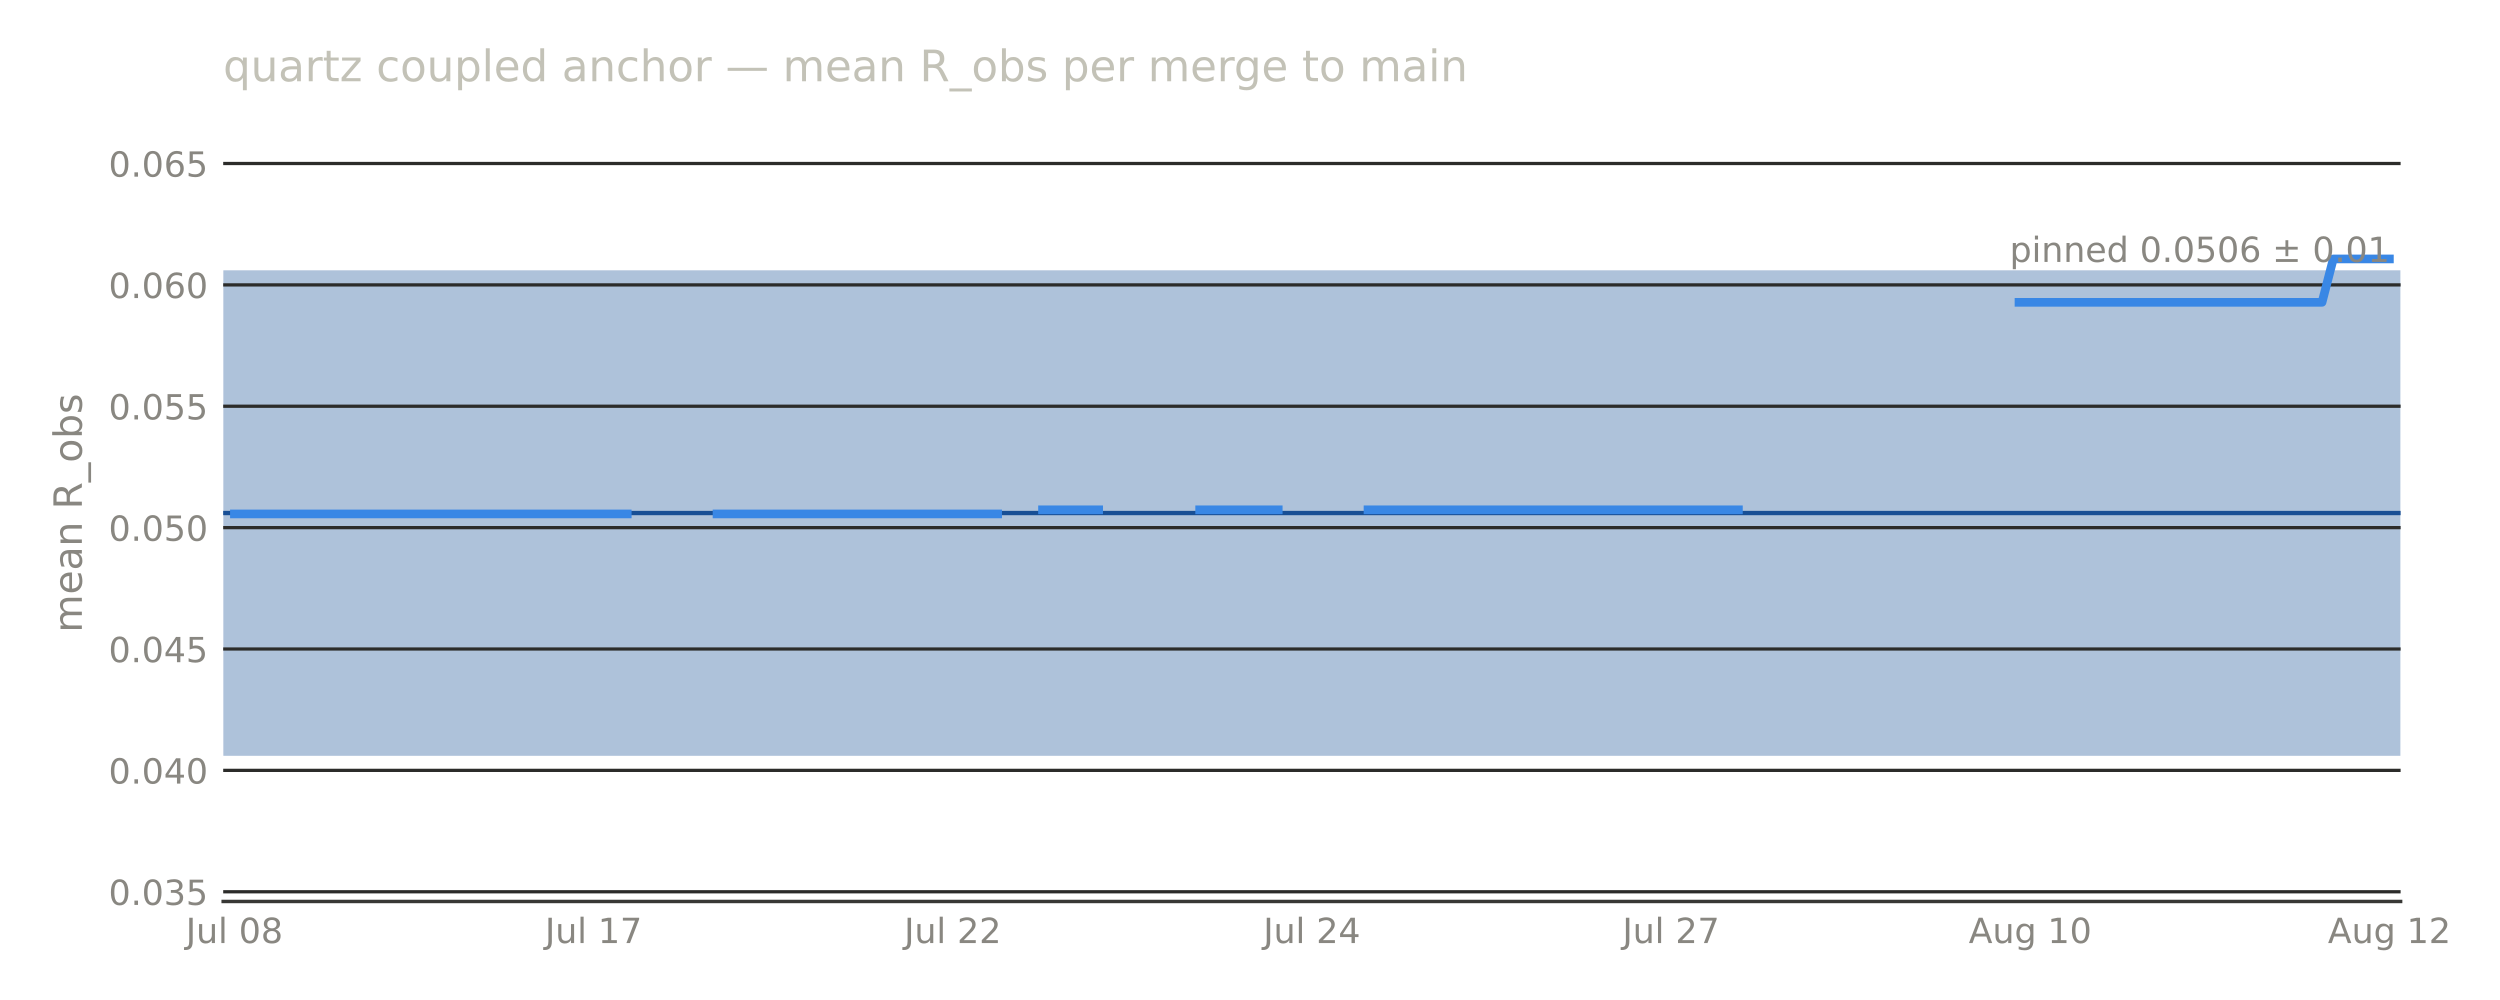
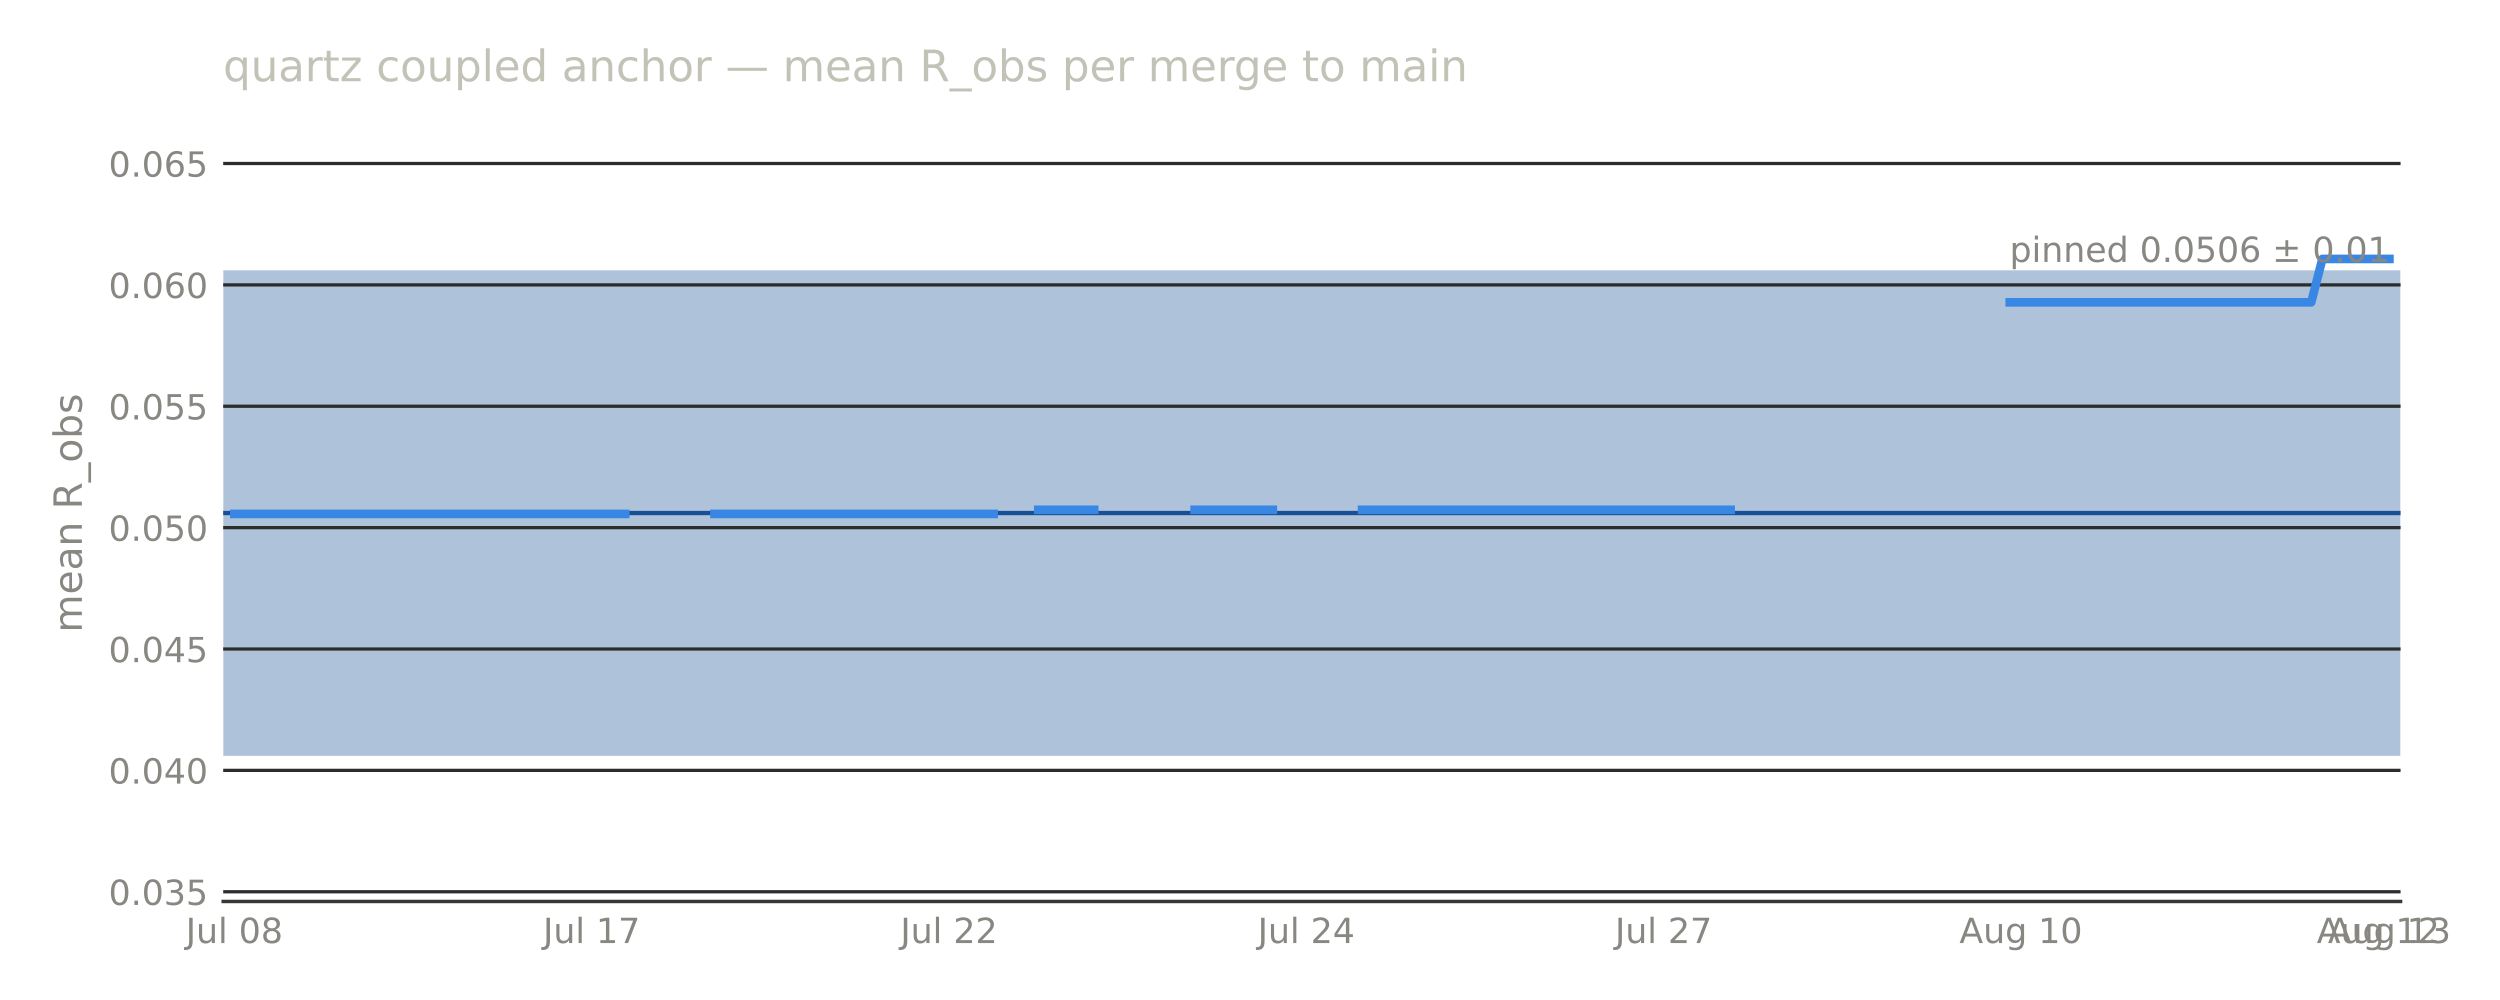
<svg xmlns="http://www.w3.org/2000/svg" width="576pt" height="230.4pt" viewBox="0 0 576 230.4" version="1.1">
  <defs>
    <style type="text/css">*{stroke-linejoin: round; stroke-linecap: butt}</style>
  </defs>
  <g id="figure_1">
    <g id="patch_1">
      <path d="M 0 230.4  L 576 230.4  L 576 0  L 0 0  L 0 230.4  z " style="fill: none; opacity: 0" />
    </g>
    <g id="axes_1">
      <g id="patch_2">
-         <path d="M 51.422 207.698  L 553.101 207.698  L 553.101 28.72  L 51.422 28.72  L 51.422 207.698  z " style="fill: none" />
+         <path d="M 51.422 207.698  L 553.089 207.698  L 553.089 28.72  L 51.422 28.72  L 51.422 207.698  z " style="fill: none" />
      </g>
      <g id="patch_3">
-         <path d="M 51.422 174.14  L 553.101 174.14  L 553.101 62.278  L 51.422 62.278  z " clip-path="url(#p3826eba83a)" style="fill: #184f95; opacity: 0.35" />
+         <path d="M 51.422 174.14  L 553.089 174.14  L 553.089 62.278  L 51.422 62.278  z " clip-path="url(#pb9dca5bd2c)" style="fill: #184f95; opacity: 0.35" />
      </g>
      <g id="matplotlib.axis_1">
        <g id="xtick_1">
          <g id="line2d_1" />
          <g id="text_1">
-             <text style="font-size: 8px; font-family: 'DejaVu Sans', 'Bitstream Vera Sans', 'Computer Modern Sans Serif', 'Lucida Grande', 'Verdana', 'Geneva', 'Lucid', 'Arial', 'Helvetica', 'Avant Garde', sans-serif; text-anchor: middle; fill: #898781" x="54.008" y="217.277" transform="rotate(-0 54.00808 217.2769)">Jul 08</text>
+             <text style="font-size: 8px; font-family: 'DejaVu Sans', 'Bitstream Vera Sans', 'Computer Modern Sans Serif', 'Lucida Grande', 'Verdana', 'Geneva', 'Lucid', 'Arial', 'Helvetica', 'Avant Garde', sans-serif; text-anchor: middle; fill: #898781" x="53.995" y="217.277" transform="rotate(-0 53.99476 217.2769)">Jul 08</text>
          </g>
        </g>
        <g id="xtick_2">
          <g id="line2d_2" />
          <g id="text_2">
-             <text style="font-size: 8px; font-family: 'DejaVu Sans', 'Bitstream Vera Sans', 'Computer Modern Sans Serif', 'Lucida Grande', 'Verdana', 'Geneva', 'Lucid', 'Arial', 'Helvetica', 'Avant Garde', sans-serif; text-anchor: middle; fill: #898781" x="136.759" y="217.277" transform="rotate(-0 136.7592 217.2769)">Jul 17</text>
+             <text style="font-size: 8px; font-family: 'DejaVu Sans', 'Bitstream Vera Sans', 'Computer Modern Sans Serif', 'Lucida Grande', 'Verdana', 'Geneva', 'Lucid', 'Arial', 'Helvetica', 'Avant Garde', sans-serif; text-anchor: middle; fill: #898781" x="136.32" y="217.277" transform="rotate(-0 136.3196 217.2769)">Jul 17</text>
          </g>
        </g>
        <g id="xtick_3">
          <g id="line2d_3" />
          <g id="text_3">
-             <text style="font-size: 8px; font-family: 'DejaVu Sans', 'Bitstream Vera Sans', 'Computer Modern Sans Serif', 'Lucida Grande', 'Verdana', 'Geneva', 'Lucid', 'Arial', 'Helvetica', 'Avant Garde', sans-serif; text-anchor: middle; fill: #898781" x="219.51" y="217.277" transform="rotate(-0 219.5104 217.2769)">Jul 22</text>
+             <text style="font-size: 8px; font-family: 'DejaVu Sans', 'Bitstream Vera Sans', 'Computer Modern Sans Serif', 'Lucida Grande', 'Verdana', 'Geneva', 'Lucid', 'Arial', 'Helvetica', 'Avant Garde', sans-serif; text-anchor: middle; fill: #898781" x="218.644" y="217.277" transform="rotate(-0 218.6445 217.2769)">Jul 22</text>
          </g>
        </g>
        <g id="xtick_4">
          <g id="line2d_4" />
          <g id="text_4">
-             <text style="font-size: 8px; font-family: 'DejaVu Sans', 'Bitstream Vera Sans', 'Computer Modern Sans Serif', 'Lucida Grande', 'Verdana', 'Geneva', 'Lucid', 'Arial', 'Helvetica', 'Avant Garde', sans-serif; text-anchor: middle; fill: #898781" x="302.262" y="217.277" transform="rotate(-0 302.2616 217.2769)">Jul 24</text>
+             <text style="font-size: 8px; font-family: 'DejaVu Sans', 'Bitstream Vera Sans', 'Computer Modern Sans Serif', 'Lucida Grande', 'Verdana', 'Geneva', 'Lucid', 'Arial', 'Helvetica', 'Avant Garde', sans-serif; text-anchor: middle; fill: #898781" x="300.969" y="217.277" transform="rotate(-0 300.9693 217.2769)">Jul 24</text>
          </g>
        </g>
        <g id="xtick_5">
          <g id="line2d_5" />
          <g id="text_5">
-             <text style="font-size: 8px; font-family: 'DejaVu Sans', 'Bitstream Vera Sans', 'Computer Modern Sans Serif', 'Lucida Grande', 'Verdana', 'Geneva', 'Lucid', 'Arial', 'Helvetica', 'Avant Garde', sans-serif; text-anchor: middle; fill: #898781" x="385.013" y="217.277" transform="rotate(-0 385.0127 217.2769)">Jul 27</text>
+             <text style="font-size: 8px; font-family: 'DejaVu Sans', 'Bitstream Vera Sans', 'Computer Modern Sans Serif', 'Lucida Grande', 'Verdana', 'Geneva', 'Lucid', 'Arial', 'Helvetica', 'Avant Garde', sans-serif; text-anchor: middle; fill: #898781" x="383.294" y="217.277" transform="rotate(-0 383.2942 217.2769)">Jul 27</text>
          </g>
        </g>
        <g id="xtick_6">
          <g id="line2d_6" />
          <g id="text_6">
-             <text style="font-size: 8px; font-family: 'DejaVu Sans', 'Bitstream Vera Sans', 'Computer Modern Sans Serif', 'Lucida Grande', 'Verdana', 'Geneva', 'Lucid', 'Arial', 'Helvetica', 'Avant Garde', sans-serif; text-anchor: middle; fill: #898781" x="467.764" y="217.276" transform="rotate(-0 467.7639 217.2763)">Aug 10</text>
+             <text style="font-size: 8px; font-family: 'DejaVu Sans', 'Bitstream Vera Sans', 'Computer Modern Sans Serif', 'Lucida Grande', 'Verdana', 'Geneva', 'Lucid', 'Arial', 'Helvetica', 'Avant Garde', sans-serif; text-anchor: middle; fill: #898781" x="465.619" y="217.276" transform="rotate(-0 465.6191 217.2763)">Aug 10</text>
          </g>
        </g>
        <g id="xtick_7">
          <g id="line2d_7" />
          <g id="text_7">
-             <text style="font-size: 8px; font-family: 'DejaVu Sans', 'Bitstream Vera Sans', 'Computer Modern Sans Serif', 'Lucida Grande', 'Verdana', 'Geneva', 'Lucid', 'Arial', 'Helvetica', 'Avant Garde', sans-serif; text-anchor: middle; fill: #898781" x="550.515" y="217.276" transform="rotate(-0 550.5151 217.2763)">Aug 12</text>
+             <text style="font-size: 8px; font-family: 'DejaVu Sans', 'Bitstream Vera Sans', 'Computer Modern Sans Serif', 'Lucida Grande', 'Verdana', 'Geneva', 'Lucid', 'Arial', 'Helvetica', 'Avant Garde', sans-serif; text-anchor: middle; fill: #898781" x="547.944" y="217.276" transform="rotate(-0 547.9439 217.2763)">Aug 12</text>
+           </g>
+         </g>
+         <g id="xtick_8">
+           <g id="line2d_8" />
+           <g id="text_8">
+             <text style="font-size: 8px; font-family: 'DejaVu Sans', 'Bitstream Vera Sans', 'Computer Modern Sans Serif', 'Lucida Grande', 'Verdana', 'Geneva', 'Lucid', 'Arial', 'Helvetica', 'Avant Garde', sans-serif; text-anchor: middle; fill: #898781" x="550.517" y="217.276" transform="rotate(-0 550.5166 217.2763)">Aug 13</text>
          </g>
        </g>
      </g>
      <g id="matplotlib.axis_2">
        <g id="ytick_1">
-           <g id="line2d_8">
-             <path d="M 51.422 205.461  L 553.101 205.461  " clip-path="url(#p3826eba83a)" style="fill: none; stroke: #2c2c2a; stroke-width: 0.75; stroke-linecap: square" />
+           <g id="line2d_9">
+             <path d="M 51.422 205.461  L 553.089 205.461  " clip-path="url(#pb9dca5bd2c)" style="fill: none; stroke: #2c2c2a; stroke-width: 0.75; stroke-linecap: square" />
          </g>
-           <g id="line2d_9" />
-           <g id="text_8">
+           <g id="line2d_10" />
+           <g id="text_9">
            <text style="font-size: 8px; font-family: 'DejaVu Sans', 'Bitstream Vera Sans', 'Computer Modern Sans Serif', 'Lucida Grande', 'Verdana', 'Geneva', 'Lucid', 'Arial', 'Helvetica', 'Avant Garde', sans-serif; text-anchor: end; fill: #898781" x="47.922" y="208.5" transform="rotate(-0 47.92211 208.5)">0.035</text>
          </g>
        </g>
        <g id="ytick_2">
-           <g id="line2d_10">
-             <path d="M 51.422 177.496  L 553.101 177.496  " clip-path="url(#p3826eba83a)" style="fill: none; stroke: #2c2c2a; stroke-width: 0.75; stroke-linecap: square" />
+           <g id="line2d_11">
+             <path d="M 51.422 177.496  L 553.089 177.496  " clip-path="url(#pb9dca5bd2c)" style="fill: none; stroke: #2c2c2a; stroke-width: 0.75; stroke-linecap: square" />
          </g>
-           <g id="line2d_11" />
-           <g id="text_9">
+           <g id="line2d_12" />
+           <g id="text_10">
            <text style="font-size: 8px; font-family: 'DejaVu Sans', 'Bitstream Vera Sans', 'Computer Modern Sans Serif', 'Lucida Grande', 'Verdana', 'Geneva', 'Lucid', 'Arial', 'Helvetica', 'Avant Garde', sans-serif; text-anchor: end; fill: #898781" x="47.922" y="180.535" transform="rotate(-0 47.92211 180.5346)">0.040</text>
          </g>
        </g>
        <g id="ytick_3">
-           <g id="line2d_12">
-             <path d="M 51.422 149.53  L 553.101 149.53  " clip-path="url(#p3826eba83a)" style="fill: none; stroke: #2c2c2a; stroke-width: 0.75; stroke-linecap: square" />
+           <g id="line2d_13">
+             <path d="M 51.422 149.53  L 553.089 149.53  " clip-path="url(#pb9dca5bd2c)" style="fill: none; stroke: #2c2c2a; stroke-width: 0.75; stroke-linecap: square" />
          </g>
-           <g id="line2d_13" />
-           <g id="text_10">
+           <g id="line2d_14" />
+           <g id="text_11">
            <text style="font-size: 8px; font-family: 'DejaVu Sans', 'Bitstream Vera Sans', 'Computer Modern Sans Serif', 'Lucida Grande', 'Verdana', 'Geneva', 'Lucid', 'Arial', 'Helvetica', 'Avant Garde', sans-serif; text-anchor: end; fill: #898781" x="47.922" y="152.569" transform="rotate(-0 47.92211 152.5693)">0.045</text>
          </g>
        </g>
        <g id="ytick_4">
-           <g id="line2d_14">
-             <path d="M 51.422 121.565  L 553.101 121.565  " clip-path="url(#p3826eba83a)" style="fill: none; stroke: #2c2c2a; stroke-width: 0.75; stroke-linecap: square" />
+           <g id="line2d_15">
+             <path d="M 51.422 121.565  L 553.089 121.565  " clip-path="url(#pb9dca5bd2c)" style="fill: none; stroke: #2c2c2a; stroke-width: 0.75; stroke-linecap: square" />
          </g>
-           <g id="line2d_15" />
-           <g id="text_11">
+           <g id="line2d_16" />
+           <g id="text_12">
            <text style="font-size: 8px; font-family: 'DejaVu Sans', 'Bitstream Vera Sans', 'Computer Modern Sans Serif', 'Lucida Grande', 'Verdana', 'Geneva', 'Lucid', 'Arial', 'Helvetica', 'Avant Garde', sans-serif; text-anchor: end; fill: #898781" x="47.922" y="124.604" transform="rotate(-0 47.92211 124.604)">0.050</text>
          </g>
        </g>
        <g id="ytick_5">
-           <g id="line2d_16">
-             <path d="M 51.422 93.6  L 553.101 93.6  " clip-path="url(#p3826eba83a)" style="fill: none; stroke: #2c2c2a; stroke-width: 0.75; stroke-linecap: square" />
+           <g id="line2d_17">
+             <path d="M 51.422 93.6  L 553.089 93.6  " clip-path="url(#pb9dca5bd2c)" style="fill: none; stroke: #2c2c2a; stroke-width: 0.75; stroke-linecap: square" />
          </g>
-           <g id="line2d_17" />
-           <g id="text_12">
+           <g id="line2d_18" />
+           <g id="text_13">
            <text style="font-size: 8px; font-family: 'DejaVu Sans', 'Bitstream Vera Sans', 'Computer Modern Sans Serif', 'Lucida Grande', 'Verdana', 'Geneva', 'Lucid', 'Arial', 'Helvetica', 'Avant Garde', sans-serif; text-anchor: end; fill: #898781" x="47.922" y="96.639" transform="rotate(-0 47.92211 96.63863)">0.055</text>
          </g>
        </g>
        <g id="ytick_6">
-           <g id="line2d_18">
-             <path d="M 51.422 65.634  L 553.101 65.634  " clip-path="url(#p3826eba83a)" style="fill: none; stroke: #2c2c2a; stroke-width: 0.75; stroke-linecap: square" />
+           <g id="line2d_19">
+             <path d="M 51.422 65.634  L 553.089 65.634  " clip-path="url(#pb9dca5bd2c)" style="fill: none; stroke: #2c2c2a; stroke-width: 0.75; stroke-linecap: square" />
          </g>
-           <g id="line2d_19" />
-           <g id="text_13">
+           <g id="line2d_20" />
+           <g id="text_14">
            <text style="font-size: 8px; font-family: 'DejaVu Sans', 'Bitstream Vera Sans', 'Computer Modern Sans Serif', 'Lucida Grande', 'Verdana', 'Geneva', 'Lucid', 'Arial', 'Helvetica', 'Avant Garde', sans-serif; text-anchor: end; fill: #898781" x="47.922" y="68.673" transform="rotate(-0 47.92211 68.6733)">0.060</text>
          </g>
        </g>
        <g id="ytick_7">
-           <g id="line2d_20">
-             <path d="M 51.422 37.669  L 553.101 37.669  " clip-path="url(#p3826eba83a)" style="fill: none; stroke: #2c2c2a; stroke-width: 0.75; stroke-linecap: square" />
+           <g id="line2d_21">
+             <path d="M 51.422 37.669  L 553.089 37.669  " clip-path="url(#pb9dca5bd2c)" style="fill: none; stroke: #2c2c2a; stroke-width: 0.75; stroke-linecap: square" />
          </g>
-           <g id="line2d_21" />
-           <g id="text_14">
+           <g id="line2d_22" />
+           <g id="text_15">
            <text style="font-size: 8px; font-family: 'DejaVu Sans', 'Bitstream Vera Sans', 'Computer Modern Sans Serif', 'Lucida Grande', 'Verdana', 'Geneva', 'Lucid', 'Arial', 'Helvetica', 'Avant Garde', sans-serif; text-anchor: end; fill: #898781" x="47.922" y="40.708" transform="rotate(-0 47.92211 40.70797)">0.065</text>
          </g>
        </g>
-         <g id="text_15">
+         <g id="text_16">
          <text style="font-size: 9px; font-family: 'DejaVu Sans', 'Bitstream Vera Sans', 'Computer Modern Sans Serif', 'Lucida Grande', 'Verdana', 'Geneva', 'Lucid', 'Arial', 'Helvetica', 'Avant Garde', sans-serif; text-anchor: middle; fill: #898781" x="18.858" y="118.209" transform="rotate(-90 18.8575 118.2091)">mean R_obs</text>
        </g>
      </g>
-       <g id="line2d_22">
-         <path d="M 51.422 118.209  L 553.101 118.209  " clip-path="url(#p3826eba83a)" style="fill: none; stroke: #184f95; stroke-linecap: square" />
+       <g id="line2d_23">
+         <path d="M 51.422 118.209  L 553.089 118.209  " clip-path="url(#pb9dca5bd2c)" style="fill: none; stroke: #184f95; stroke-linecap: square" />
      </g>
      <g id="patch_4">
-         <path d="M 51.422 207.698  L 553.101 207.698  " style="fill: none; stroke: #383835; stroke-width: 0.8; stroke-linejoin: miter; stroke-linecap: square" />
+         <path d="M 51.422 207.698  L 553.089 207.698  " style="fill: none; stroke: #383835; stroke-width: 0.8; stroke-linejoin: miter; stroke-linecap: square" />
      </g>
-       <g id="line2d_23">
-         <path d="M 54.008 118.409  L 144.517 118.409  M 165.205 118.409  L 229.854 118.409  M 240.198 117.455  L 253.128 117.455  M 276.402 117.455  L 294.504 117.455  M 315.191 117.455  L 400.529 117.455  M 465.178 69.652  L 534.999 69.652  L 537.585 59.661  L 550.515 59.66  L 550.515 59.66  " clip-path="url(#p3826eba83a)" style="fill: none; stroke: #3987e5; stroke-width: 2; stroke-linecap: square" />
-       </g>
-       <g id="text_16">
-         <text style="font-size: 8px; font-family: 'DejaVu Sans', 'Bitstream Vera Sans', 'Computer Modern Sans Serif', 'Lucida Grande', 'Verdana', 'Geneva', 'Lucid', 'Arial', 'Helvetica', 'Avant Garde', sans-serif; text-anchor: end; fill: #898781" x="550.593" y="60.357" transform="rotate(-0 550.5926 60.35652)">pinned 0.0506 ± 0.01</text>
+       <g id="line2d_24">
+         <path d="M 53.995 118.409  L 144.038 118.409  M 164.619 118.409  L 228.935 118.409  M 239.226 117.455  L 252.089 117.455  M 275.243 117.455  L 293.251 117.455  M 313.833 117.455  L 398.73 117.455  M 463.046 69.652  L 532.508 69.652  L 535.081 59.661  L 550.517 59.661  L 550.517 59.661  " clip-path="url(#pb9dca5bd2c)" style="fill: none; stroke: #3987e5; stroke-width: 2; stroke-linecap: square" />
      </g>
      <g id="text_17">
+         <text style="font-size: 8px; font-family: 'DejaVu Sans', 'Bitstream Vera Sans', 'Computer Modern Sans Serif', 'Lucida Grande', 'Verdana', 'Geneva', 'Lucid', 'Arial', 'Helvetica', 'Avant Garde', sans-serif; text-anchor: end; fill: #898781" x="550.581" y="60.357" transform="rotate(-0 550.5809 60.35652)">pinned 0.0506 ± 0.01</text>
+       </g>
+       <g id="text_18">
        <text style="font-size: 10px; font-family: 'DejaVu Sans', 'Bitstream Vera Sans', 'Computer Modern Sans Serif', 'Lucida Grande', 'Verdana', 'Geneva', 'Lucid', 'Arial', 'Helvetica', 'Avant Garde', sans-serif; text-anchor: start; fill: #c3c2b7" x="51.422" y="18.72" transform="rotate(-0 51.42211 18.72)">quartz coupled anchor — mean R_obs per merge to main</text>
      </g>
    </g>
  </g>
  <defs>
-     <clipPath id="p3826eba83a">
-       <rect x="51.422" y="28.72" width="501.679" height="178.978" />
+     <clipPath id="pb9dca5bd2c">
+       <rect x="51.422" y="28.72" width="501.667" height="178.978" />
    </clipPath>
  </defs>
</svg>
